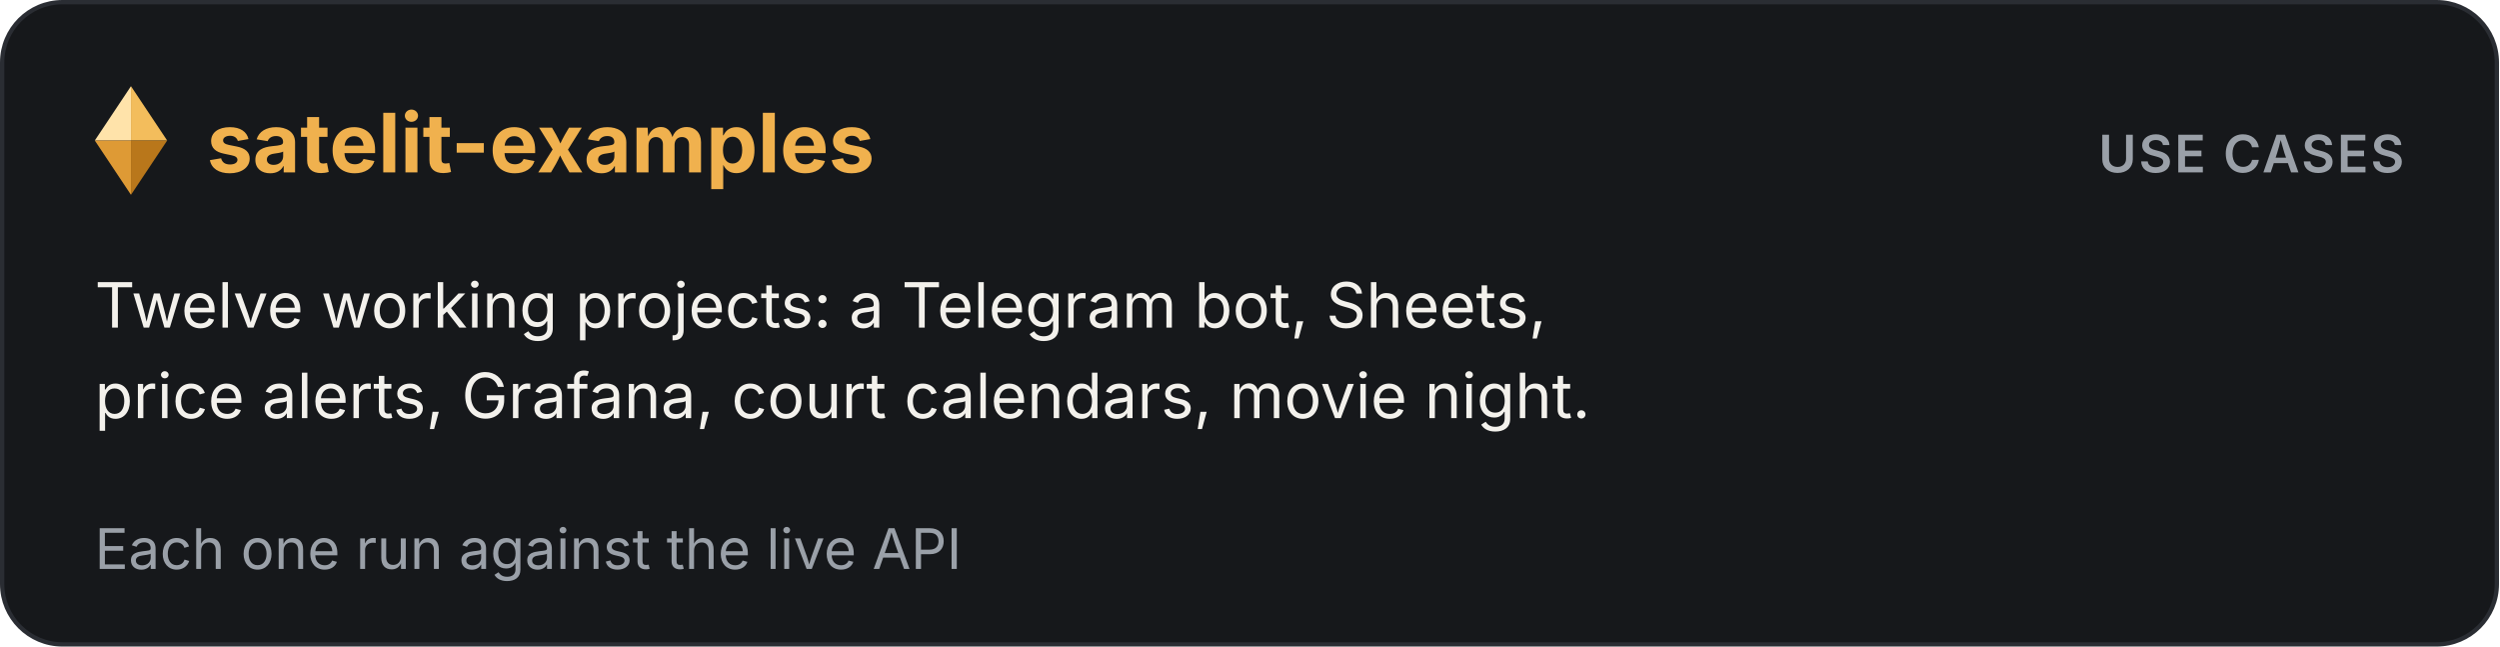
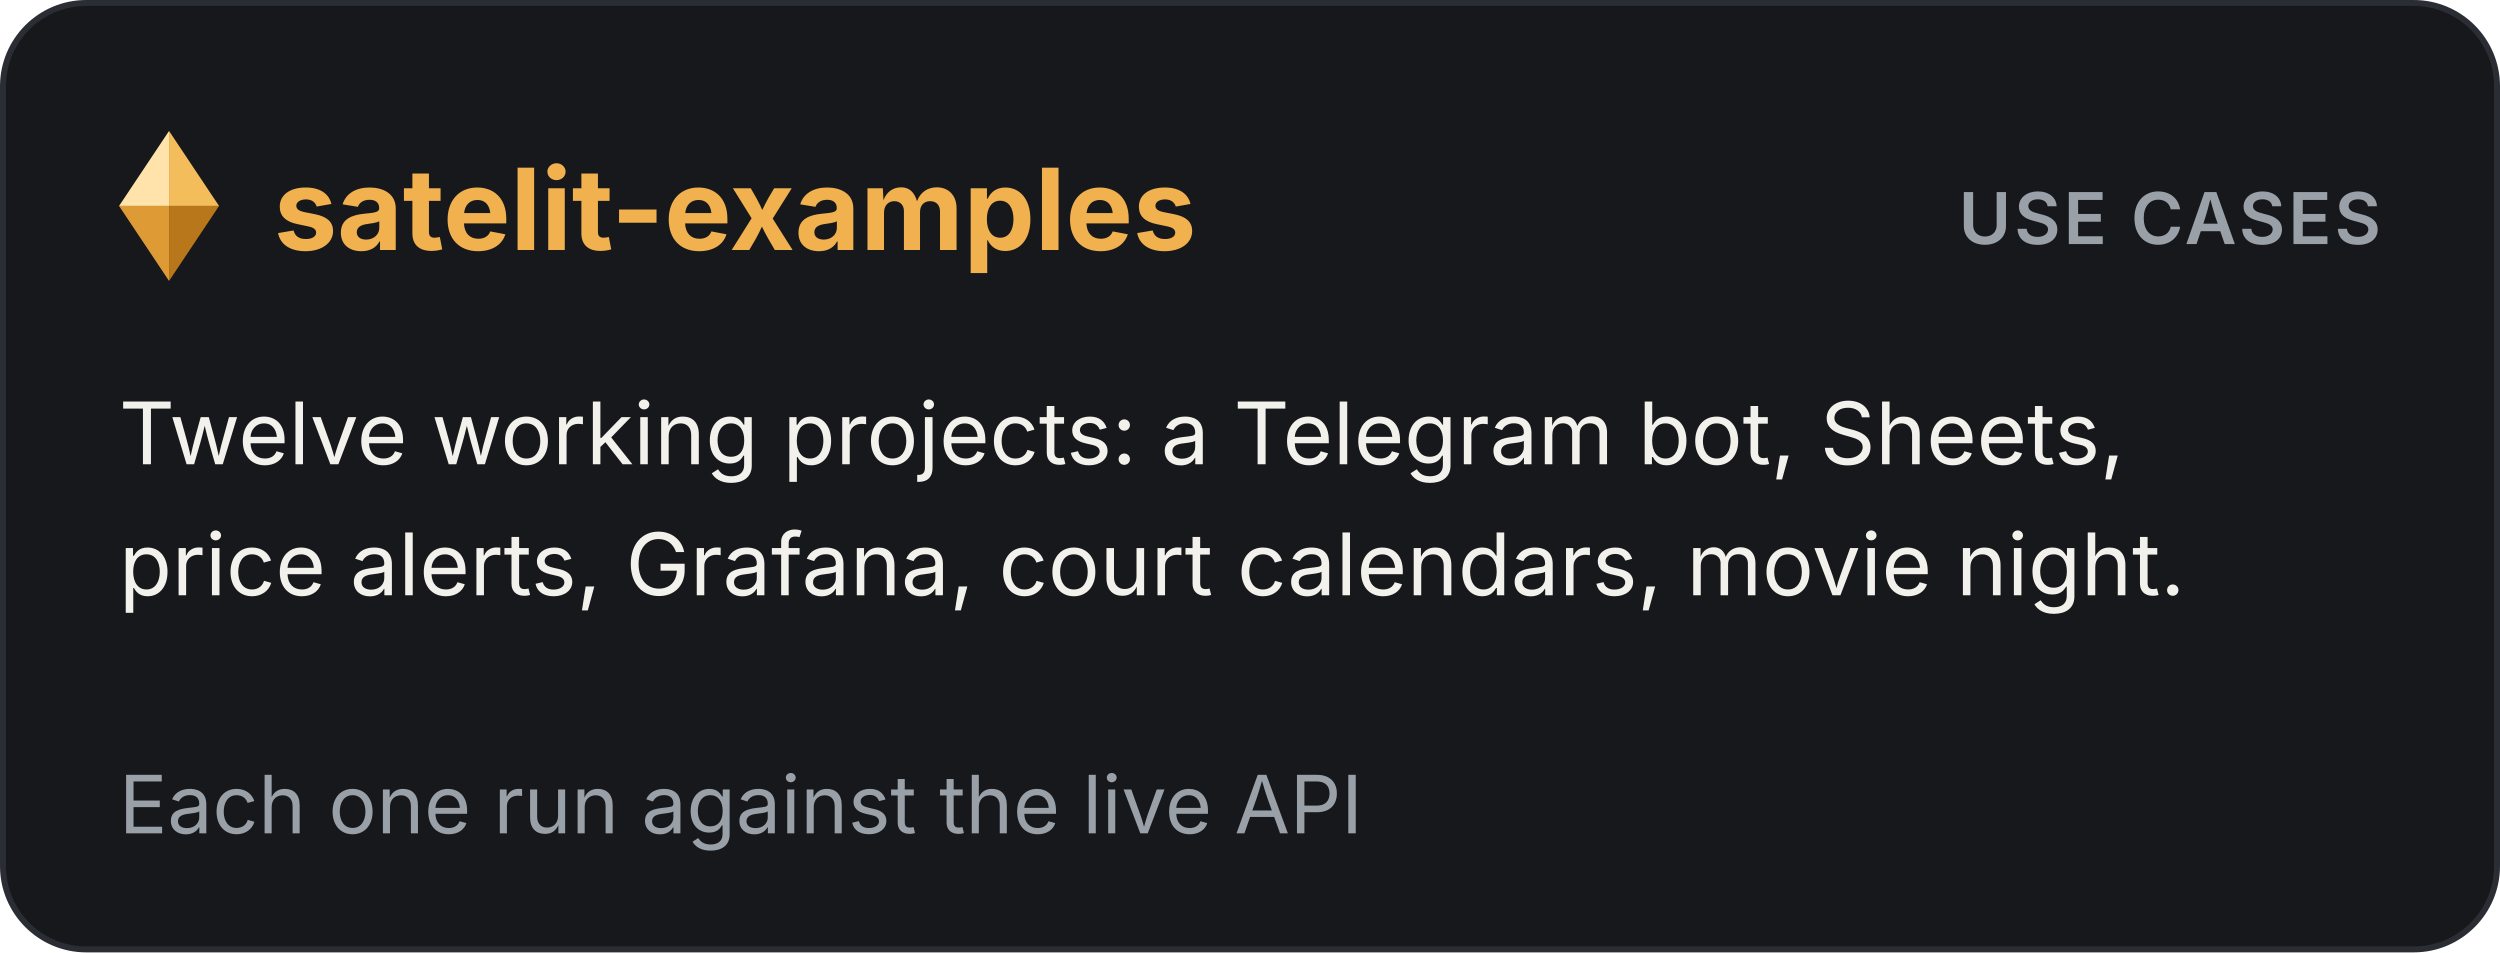
- <svg xmlns="http://www.w3.org/2000/svg" width="580" height="150" viewBox="0 0 580 150" role="img" aria-label="satelit-examples: Twelve working projects: a Telegram bot, Sheets, price alerts, Grafana, court calendars, movie night.">
-   <style>.n{font:700 19px -apple-system,BlinkMacSystemFont,'Segoe UI',Inter,Helvetica,Arial,sans-serif;fill:#F0B14E}.d{font:400 14.5px -apple-system,BlinkMacSystemFont,'Segoe UI',Inter,Helvetica,Arial,sans-serif;fill:#F3F1EC}.m{font:400 13px -apple-system,BlinkMacSystemFont,'Segoe UI',Inter,Helvetica,Arial,sans-serif;fill:#9AA0A8}.tag{font:600 12px -apple-system,BlinkMacSystemFont,'Segoe UI',Inter,Helvetica,Arial,sans-serif;fill:#9AA0A8;letter-spacing:.5px}
- .b{transition:none}.edge{stroke:#F0B14E;stroke-opacity:0;animation:e 5s ease-in-out infinite 4s}@keyframes e{0%,70%,100%{stroke-opacity:0}85%{stroke-opacity:.6}}@media (prefers-reduced-motion:reduce){*{animation:none!important}}</style>
-   <rect x=".5" y=".5" width="579" height="149" rx="14" fill="#16181B" stroke="#2A2D33" />
-   <rect x=".5" y=".5" width="579" height="149" rx="14" fill="none" class="edge" stroke-width="1.5" />
-   <g transform="translate(22 20) scale(0.42)" class="">
+ <svg xmlns="http://www.w3.org/2000/svg" width="420" height="160" viewBox="0 0 420 160" role="img" aria-label="satelit-examples: Twelve working projects: a Telegram bot, Sheets, price alerts, Grafana, court calendars, movie night.">
+   <style>.n{font:700 19px -apple-system,BlinkMacSystemFont,'Segoe UI',Inter,Helvetica,Arial,sans-serif;fill:#F0B14E}.d{font:400 14.5px -apple-system,BlinkMacSystemFont,'Segoe UI',Inter,Helvetica,Arial,sans-serif;fill:#F3F1EC}.m{font:400 13.5px -apple-system,BlinkMacSystemFont,'Segoe UI',Inter,Helvetica,Arial,sans-serif;fill:#9AA0A8}.tag{font:600 12px -apple-system,BlinkMacSystemFont,'Segoe UI',Inter,Helvetica,Arial,sans-serif;fill:#9AA0A8;letter-spacing:.5px}
+ .edge{stroke:#F0B14E;stroke-opacity:0;animation:e 5s ease-in-out infinite 4s}@keyframes e{0%,70%,100%{stroke-opacity:0}85%{stroke-opacity:.6}}@media (prefers-reduced-motion:reduce){*{animation:none!important}}</style>
+   <rect x=".5" y=".5" width="419" height="159" rx="14" fill="#16181B" stroke="#2A2D33" />
+   <rect x=".5" y=".5" width="419" height="159" rx="14" fill="none" class="edge" stroke-width="1.5" />
+   <g transform="translate(20 22) scale(0.42)" class="">
    <path d="M0 30L20 0L20 30Z" fill="#FFE3AA" />
    <path d="M20 0L40 30L20 30Z" fill="#F3BD5C" />
    <path d="M0 30L20 60L20 30Z" fill="#DE9A35" />
    <path d="M20 60L40 30L20 30Z" fill="#B9771B" />
  </g>
-   <text x="48" y="40" class="n">satelit-examples</text>
-   <text x="558" y="40" class="tag" text-anchor="end">USE CASES</text>
-   <text x="22" y="76" class="d">Twelve working projects: a Telegram bot, Sheets,</text>
-   <text x="22" y="97" class="d">price alerts, Grafana, court calendars, movie night.</text>
-   <text x="22" y="132" class="m">Each one run against the live API</text>
+   <text x="46" y="42" class="n">satelit-examples</text>
+   <text x="400" y="41" class="tag" text-anchor="end">USE CASES</text>
+   <text x="20" y="78" class="d">Twelve working projects: a Telegram bot, Sheets,</text>
+   <text x="20" y="100" class="d">price alerts, Grafana, court calendars, movie night.</text>
+   <text x="20" y="140" class="m">Each one run against the live API</text>
</svg>
